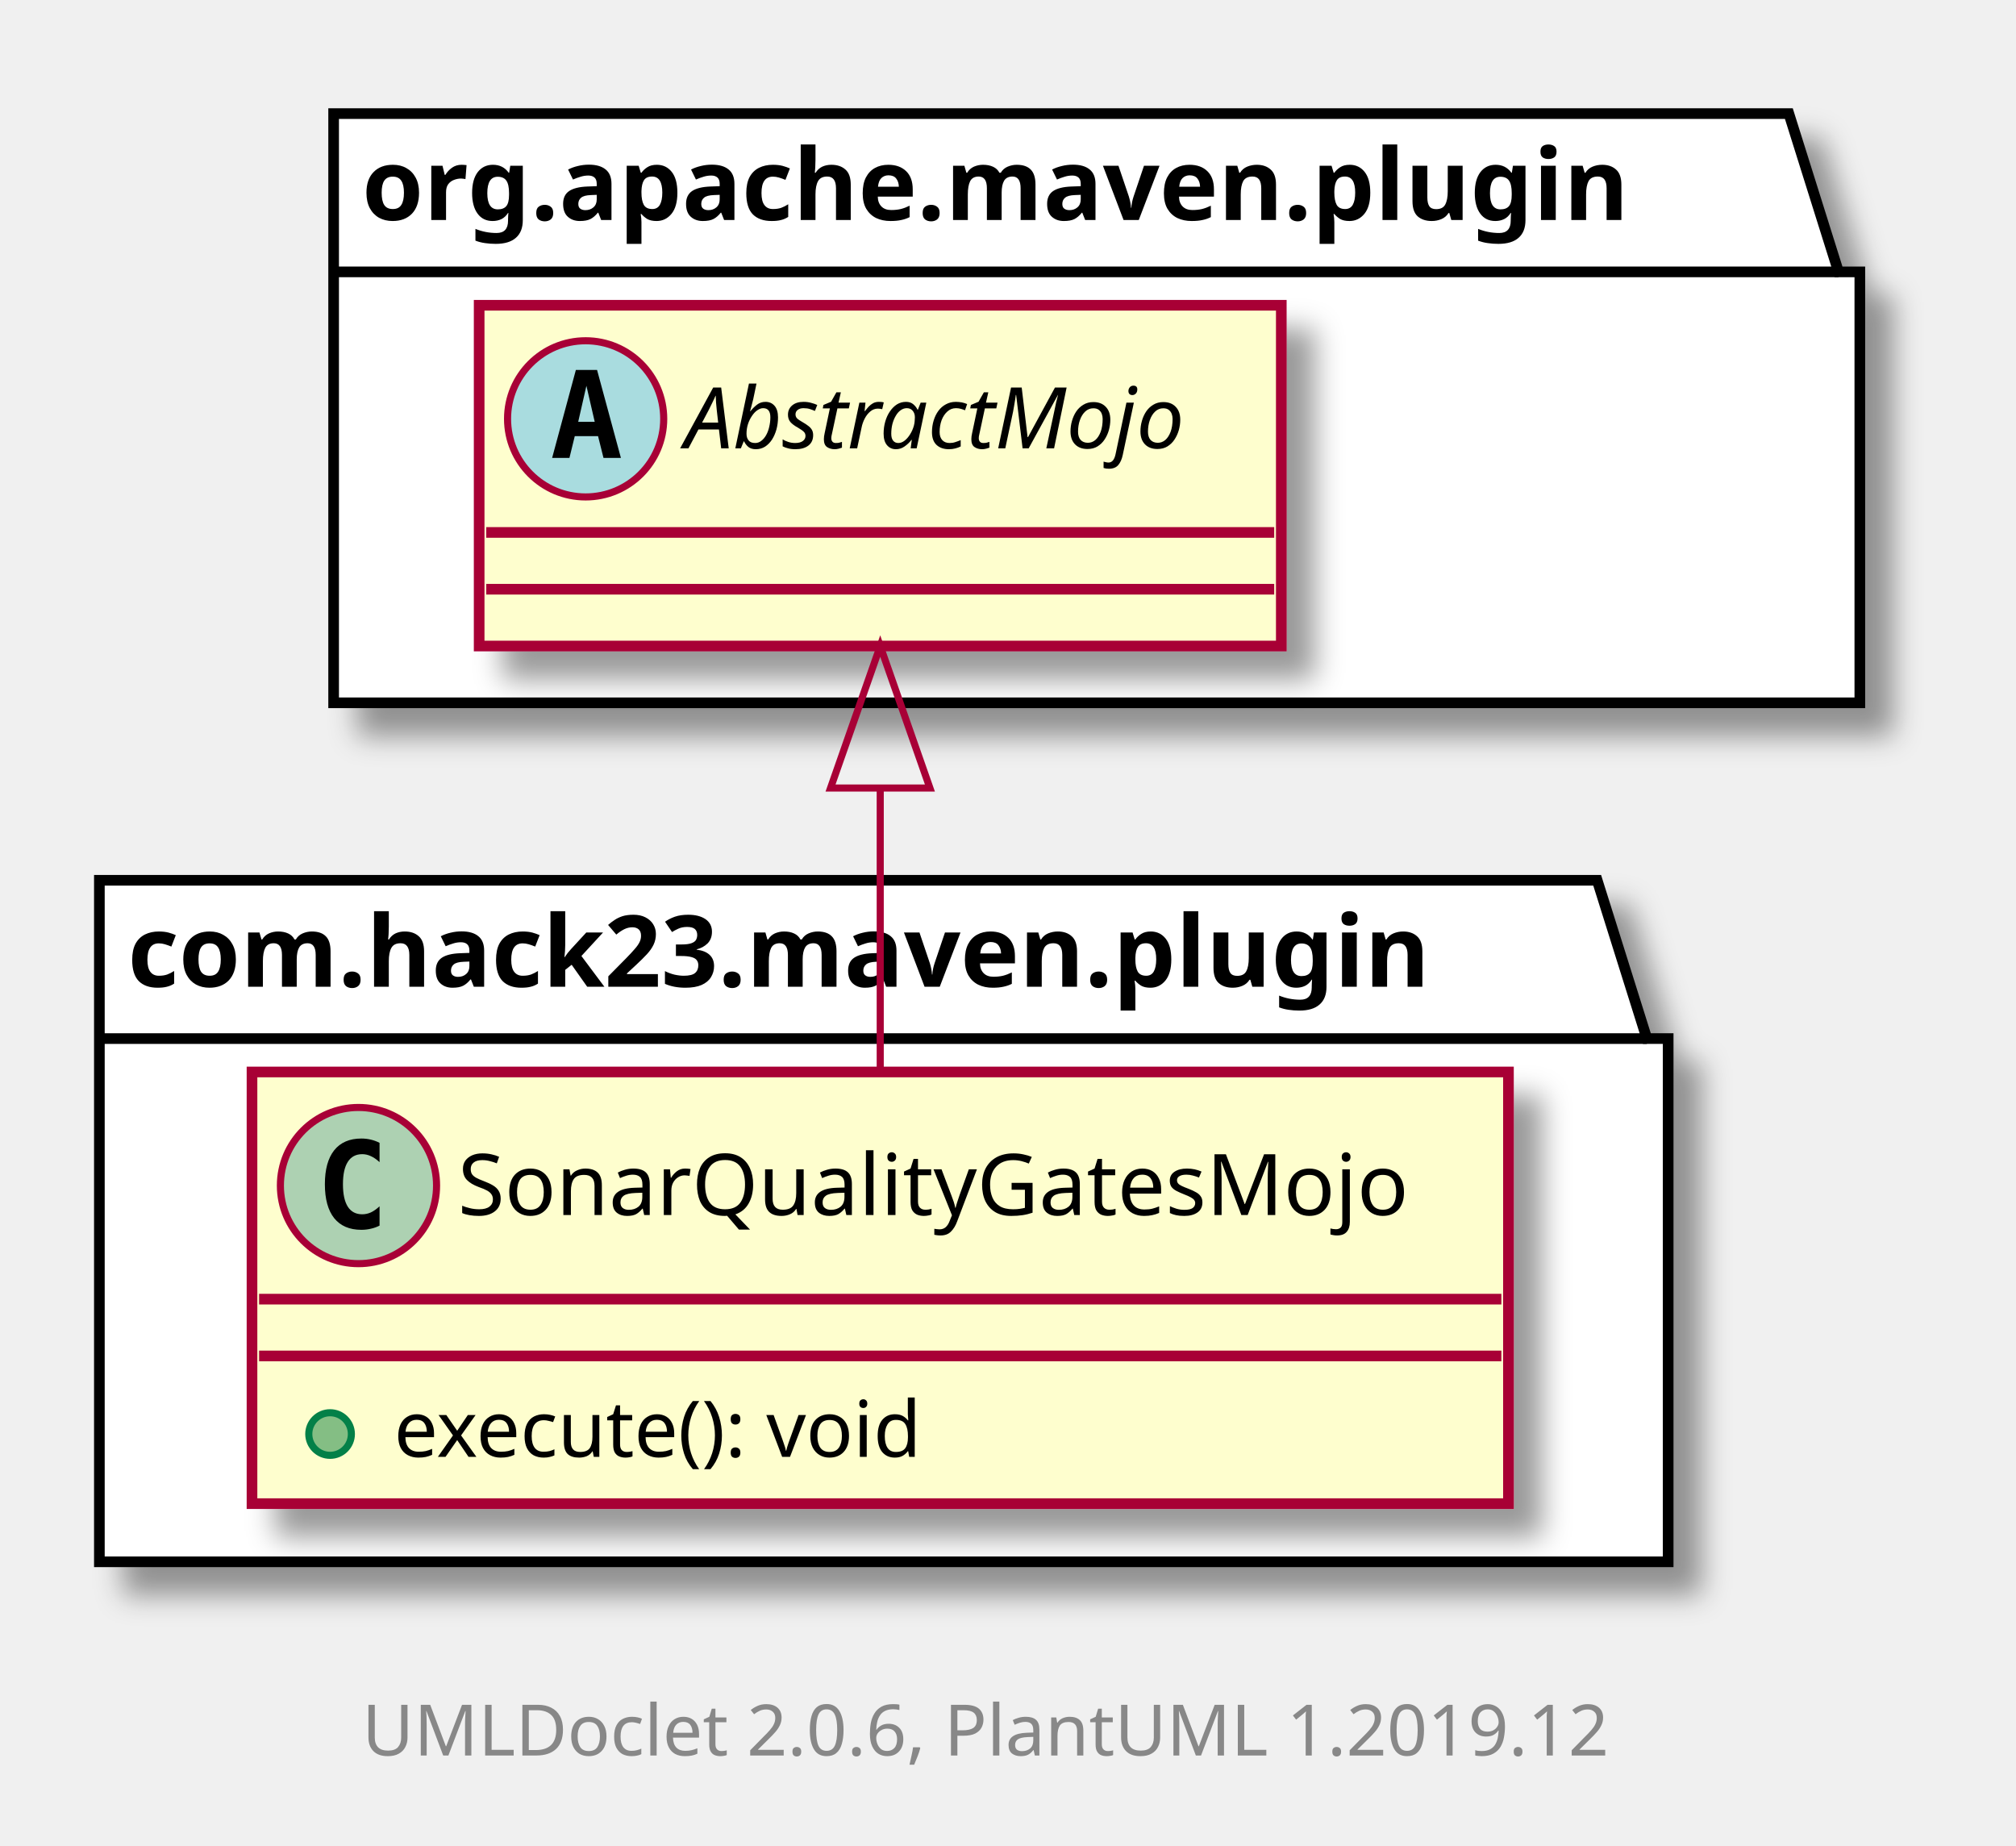
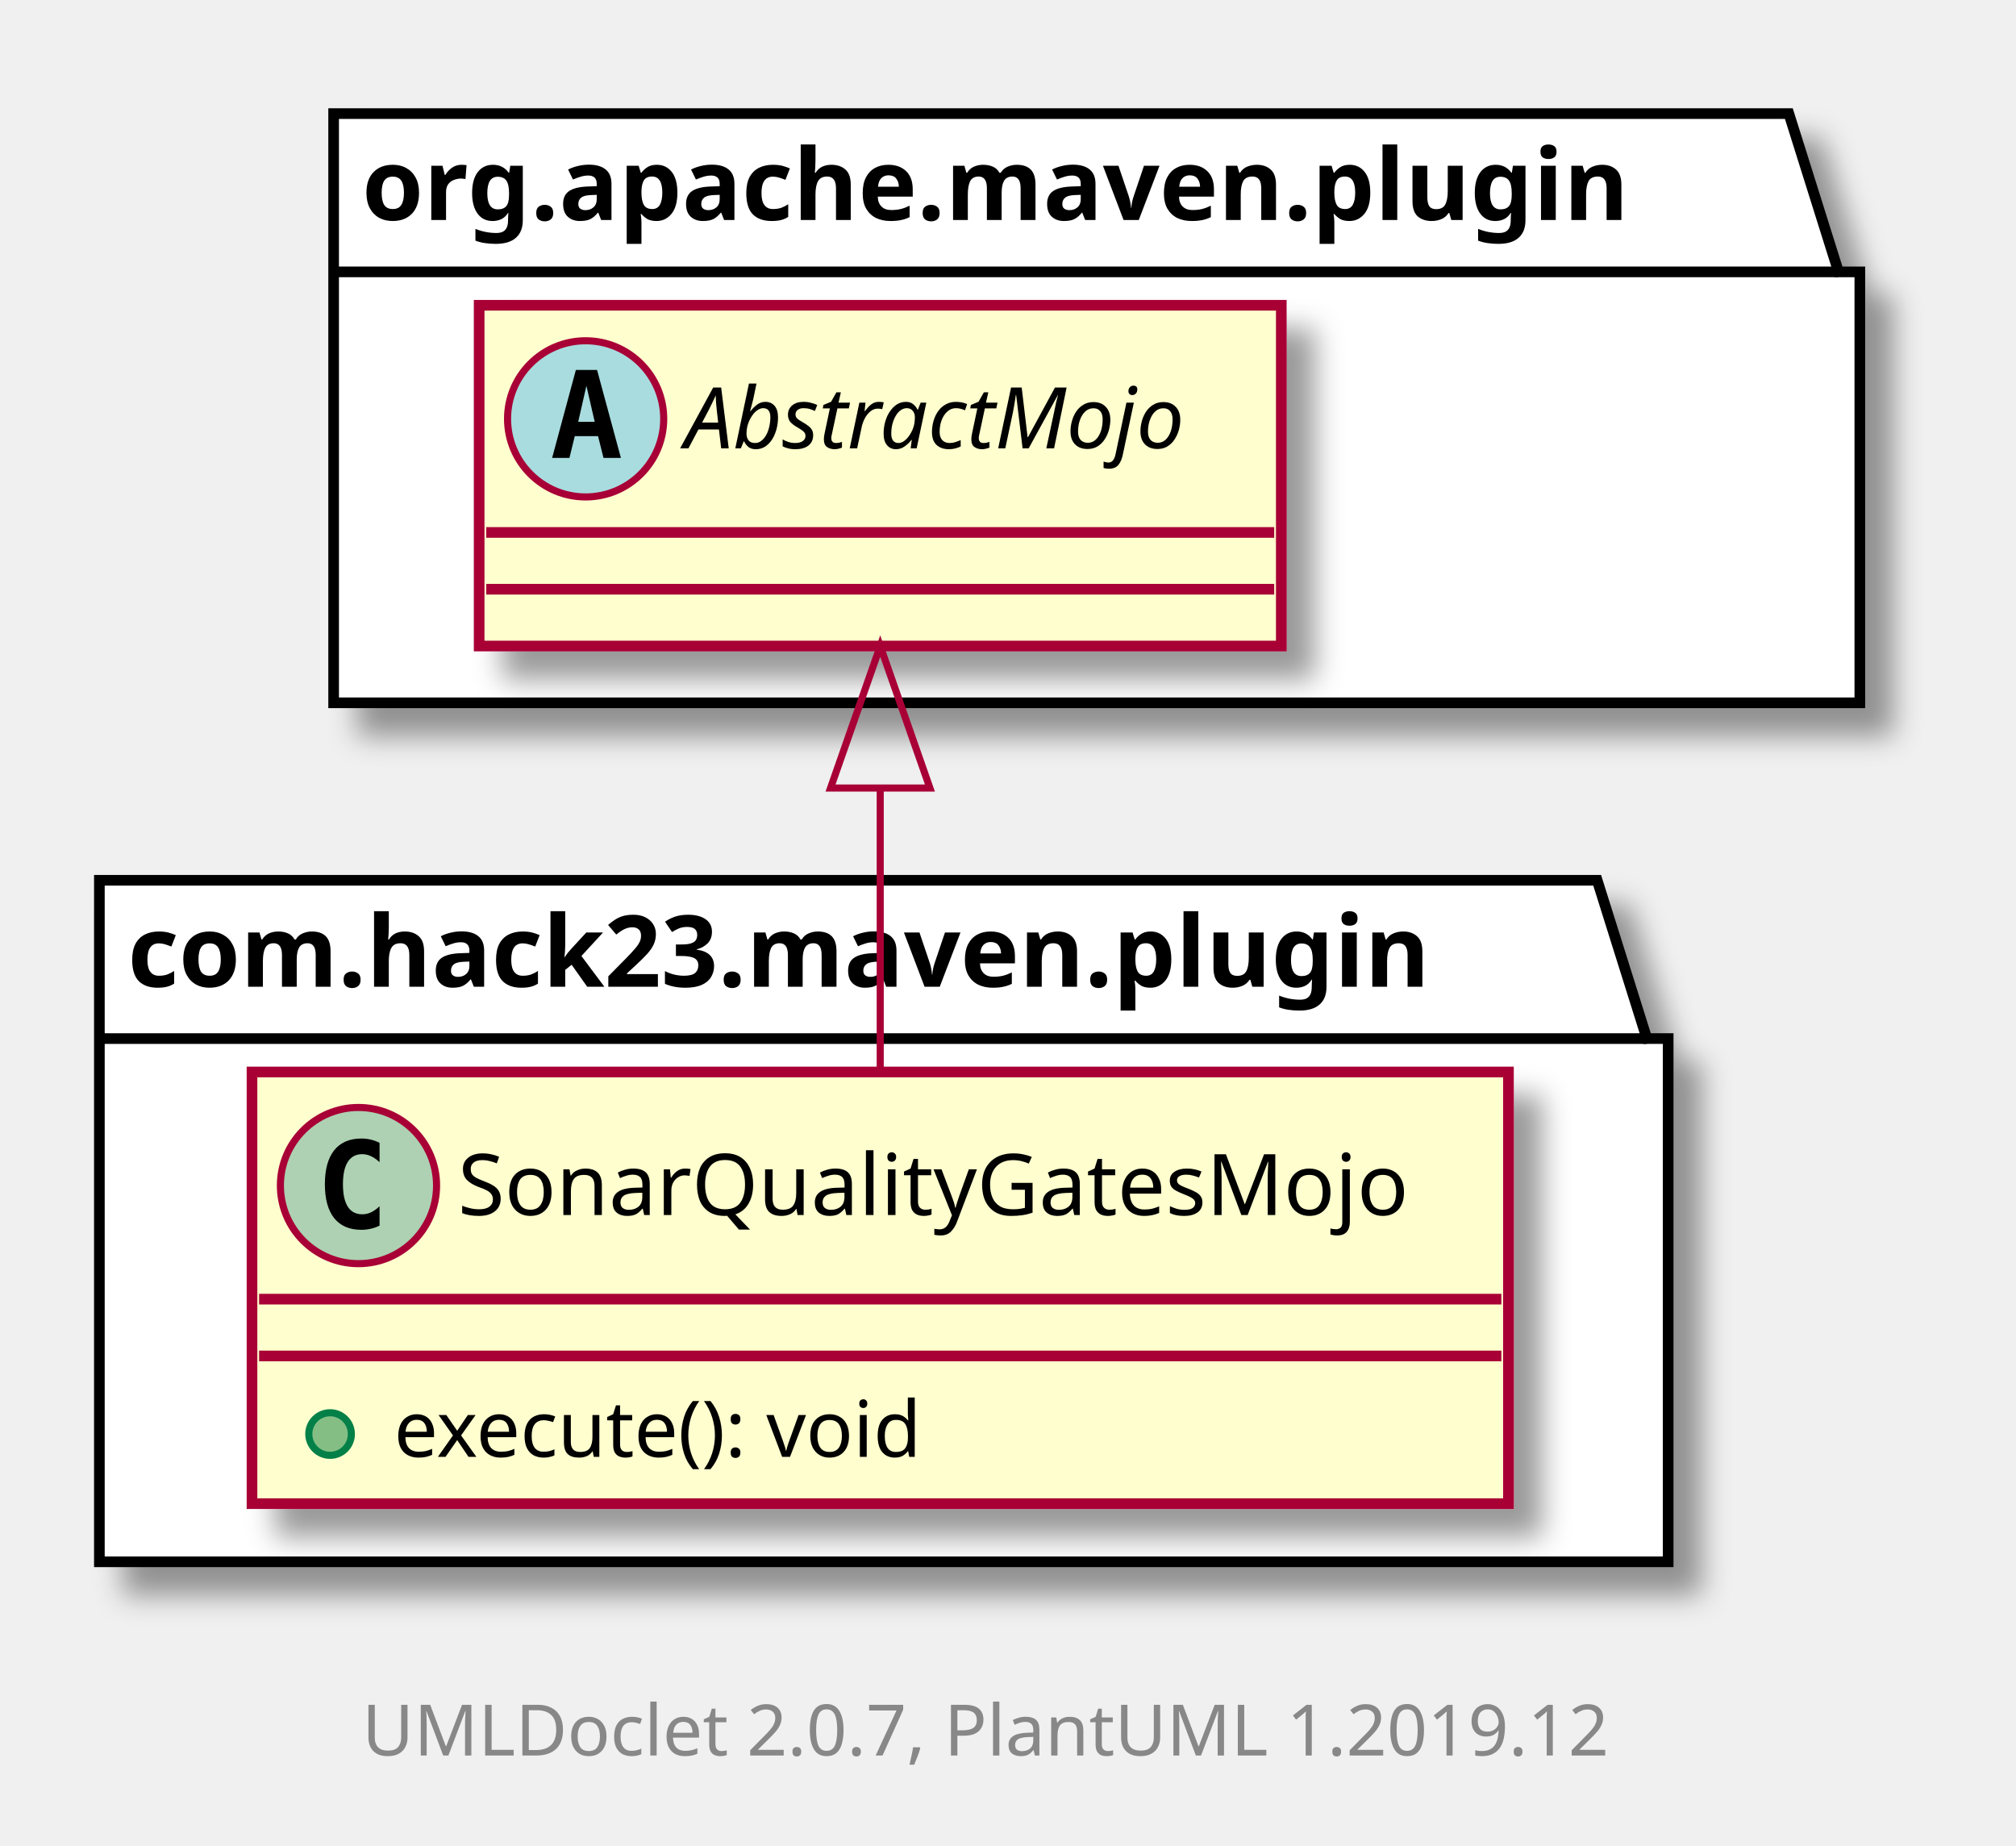
<svg xmlns="http://www.w3.org/2000/svg" xmlns:xlink="http://www.w3.org/1999/xlink" contentScriptType="application/ecmascript" contentStyleType="text/css" height="260px" preserveAspectRatio="none" style="width:284px;height:260px;" version="1.1" viewBox="0 0 284 260" width="284px" zoomAndPan="magnify">
  <defs>
-     <filter height="300%" id="fakryguojnc4r" width="300%" x="-1" y="-1">
+     <filter height="300%" id="f19uf3oq72pk5o" width="300%" x="-1" y="-1">
      <feGaussianBlur result="blurOut" stdDeviation="2.0" />
      <feColorMatrix in="blurOut" result="blurOut2" type="matrix" values="0 0 0 0 0 0 0 0 0 0 0 0 0 0 0 0 0 0 .4 0" />
      <feOffset dx="4.0" dy="4.0" in="blurOut2" result="blurOut3" />
      <feBlend in="SourceGraphic" in2="blurOut3" mode="normal" />
    </filter>
  </defs>
  <g>
-     <polygon fill="#FFFFFF" filter="url(#fakryguojnc4r)" points="14,124,225,124,232,146.297,235,146.297,235,220,14,220,14,124" style="stroke: #000000; stroke-width: 1.5;" />
+     <polygon fill="#FFFFFF" filter="url(#f19uf3oq72pk5o)" points="14,124,225,124,232,146.297,235,146.297,235,220,14,220,14,124" style="stroke: #000000; stroke-width: 1.5;" />
    <line style="stroke: #000000; stroke-width: 1.5;" x1="14" x2="232" y1="146.297" y2="146.297" />
    <text fill="#000000" font-family="sans-serif" font-size="14" font-weight="bold" lengthAdjust="spacingAndGlyphs" textLength="205" x="18" y="138.995">com.hack23.maven.plugin</text>
-     <polygon fill="#FFFFFF" filter="url(#fakryguojnc4r)" points="47,16,252,16,259,38.297,262,38.297,262,99,47,99,47,16" style="stroke: #000000; stroke-width: 1.5;" />
+     <polygon fill="#FFFFFF" filter="url(#f19uf3oq72pk5o)" points="47,16,252,16,259,38.297,262,38.297,262,99,47,99,47,16" style="stroke: #000000; stroke-width: 1.5;" />
    <line style="stroke: #000000; stroke-width: 1.5;" x1="47" x2="259" y1="38.297" y2="38.297" />
    <text fill="#000000" font-family="sans-serif" font-size="14" font-weight="bold" lengthAdjust="spacingAndGlyphs" textLength="199" x="51" y="30.995">org.apache.maven.plugin</text>
    <a href="SonarQualityGatesMojo.html" target="_top" title="SonarQualityGatesMojo.html" xlink:actuate="onRequest" xlink:href="SonarQualityGatesMojo.html" xlink:show="new" xlink:title="SonarQualityGatesMojo.html" xlink:type="simple">
-       <rect fill="#FEFECE" filter="url(#fakryguojnc4r)" height="60.805" id="com.hack23.maven.plugin.SonarQualityGatesMojo" style="stroke: #A80036; stroke-width: 1.5;" width="177" x="35.5" y="151" />
+       <rect fill="#FEFECE" filter="url(#f19uf3oq72pk5o)" height="60.805" id="com.hack23.maven.plugin.SonarQualityGatesMojo" style="stroke: #A80036; stroke-width: 1.5;" width="177" x="35.5" y="151" />
      <ellipse cx="50.5" cy="167" fill="#ADD1B2" rx="11" ry="11" style="stroke: #A80036; stroke-width: 1.0;" />
      <path d="M53.469,172.641 Q52.891,172.938 52.25,173.078 Q51.609,173.234 50.906,173.234 Q48.406,173.234 47.078,171.594 Q45.766,169.938 45.766,166.812 Q45.766,163.688 47.078,162.031 Q48.406,160.375 50.906,160.375 Q51.609,160.375 52.25,160.531 Q52.906,160.688 53.469,160.984 L53.469,163.703 Q52.844,163.125 52.25,162.859 Q51.656,162.578 51.031,162.578 Q49.688,162.578 49,163.656 Q48.312,164.719 48.312,166.812 Q48.312,168.906 49,169.984 Q49.688,171.047 51.031,171.047 Q51.656,171.047 52.25,170.781 Q52.844,170.5 53.469,169.922 L53.469,172.641 Z " />
      <text fill="#000000" font-family="sans-serif" font-size="12" lengthAdjust="spacingAndGlyphs" textLength="145" x="64.5" y="171.154">SonarQualityGatesMojo</text>
      <line style="stroke: #A80036; stroke-width: 1.5;" x1="36.5" x2="211.5" y1="183" y2="183" />
      <line style="stroke: #A80036; stroke-width: 1.5;" x1="36.5" x2="211.5" y1="191" y2="191" />
      <ellipse cx="46.5" cy="202" fill="#84BE84" rx="3" ry="3" style="stroke: #038048; stroke-width: 1.0;" />
      <text fill="#000000" font-family="sans-serif" font-size="11" lengthAdjust="spacingAndGlyphs" textLength="83" x="55.5" y="205.21">execute(): void</text>
    </a>
-     <rect fill="#FEFECE" filter="url(#fakryguojnc4r)" height="48" id="org.apache.maven.plugin.AbstractMojo" style="stroke: #A80036; stroke-width: 1.5;" width="113" x="67.5" y="43" />
+     <rect fill="#FEFECE" filter="url(#f19uf3oq72pk5o)" height="48" id="org.apache.maven.plugin.AbstractMojo" style="stroke: #A80036; stroke-width: 1.5;" width="113" x="67.5" y="43" />
    <ellipse cx="82.5" cy="59" fill="#A9DCDF" rx="11" ry="11" style="stroke: #A80036; stroke-width: 1.0;" />
    <path d="M82.609,54.344 L81.453,59.422 L83.781,59.422 L82.609,54.344 Z M81.125,52.109 L84.109,52.109 L87.469,64.5 L85.016,64.5 L84.25,61.438 L80.969,61.438 L80.219,64.5 L77.781,64.5 L81.125,52.109 Z " />
    <text fill="#000000" font-family="sans-serif" font-size="12" font-style="italic" lengthAdjust="spacingAndGlyphs" textLength="81" x="96.5" y="63.154">AbstractMojo</text>
    <line style="stroke: #A80036; stroke-width: 1.5;" x1="68.5" x2="179.5" y1="75" y2="75" />
    <line style="stroke: #A80036; stroke-width: 1.5;" x1="68.5" x2="179.5" y1="83" y2="83" />
    <path d="M124,111.248 C124,124.53 124,138.797 124,150.982 " fill="none" id="org.apache.maven.plugin.AbstractMojo&lt;-com.hack23.maven.plugin.SonarQualityGatesMojo" style="stroke: #A80036; stroke-width: 1.0;" />
    <polygon fill="none" points="117,111.003,124,91.003,131,111.003,117,111.003" style="stroke: #A80036; stroke-width: 1.0;" />
-     <text fill="#888888" font-family="sans-serif" font-size="10" lengthAdjust="spacingAndGlyphs" textLength="186" x="51" y="247.282">UMLDoclet 2.0.6, PlantUML 1.2019.12</text>
+     <text fill="#888888" font-family="sans-serif" font-size="10" lengthAdjust="spacingAndGlyphs" textLength="186" x="51" y="247.282">UMLDoclet 2.0.7, PlantUML 1.2019.12</text>
  </g>
</svg>
